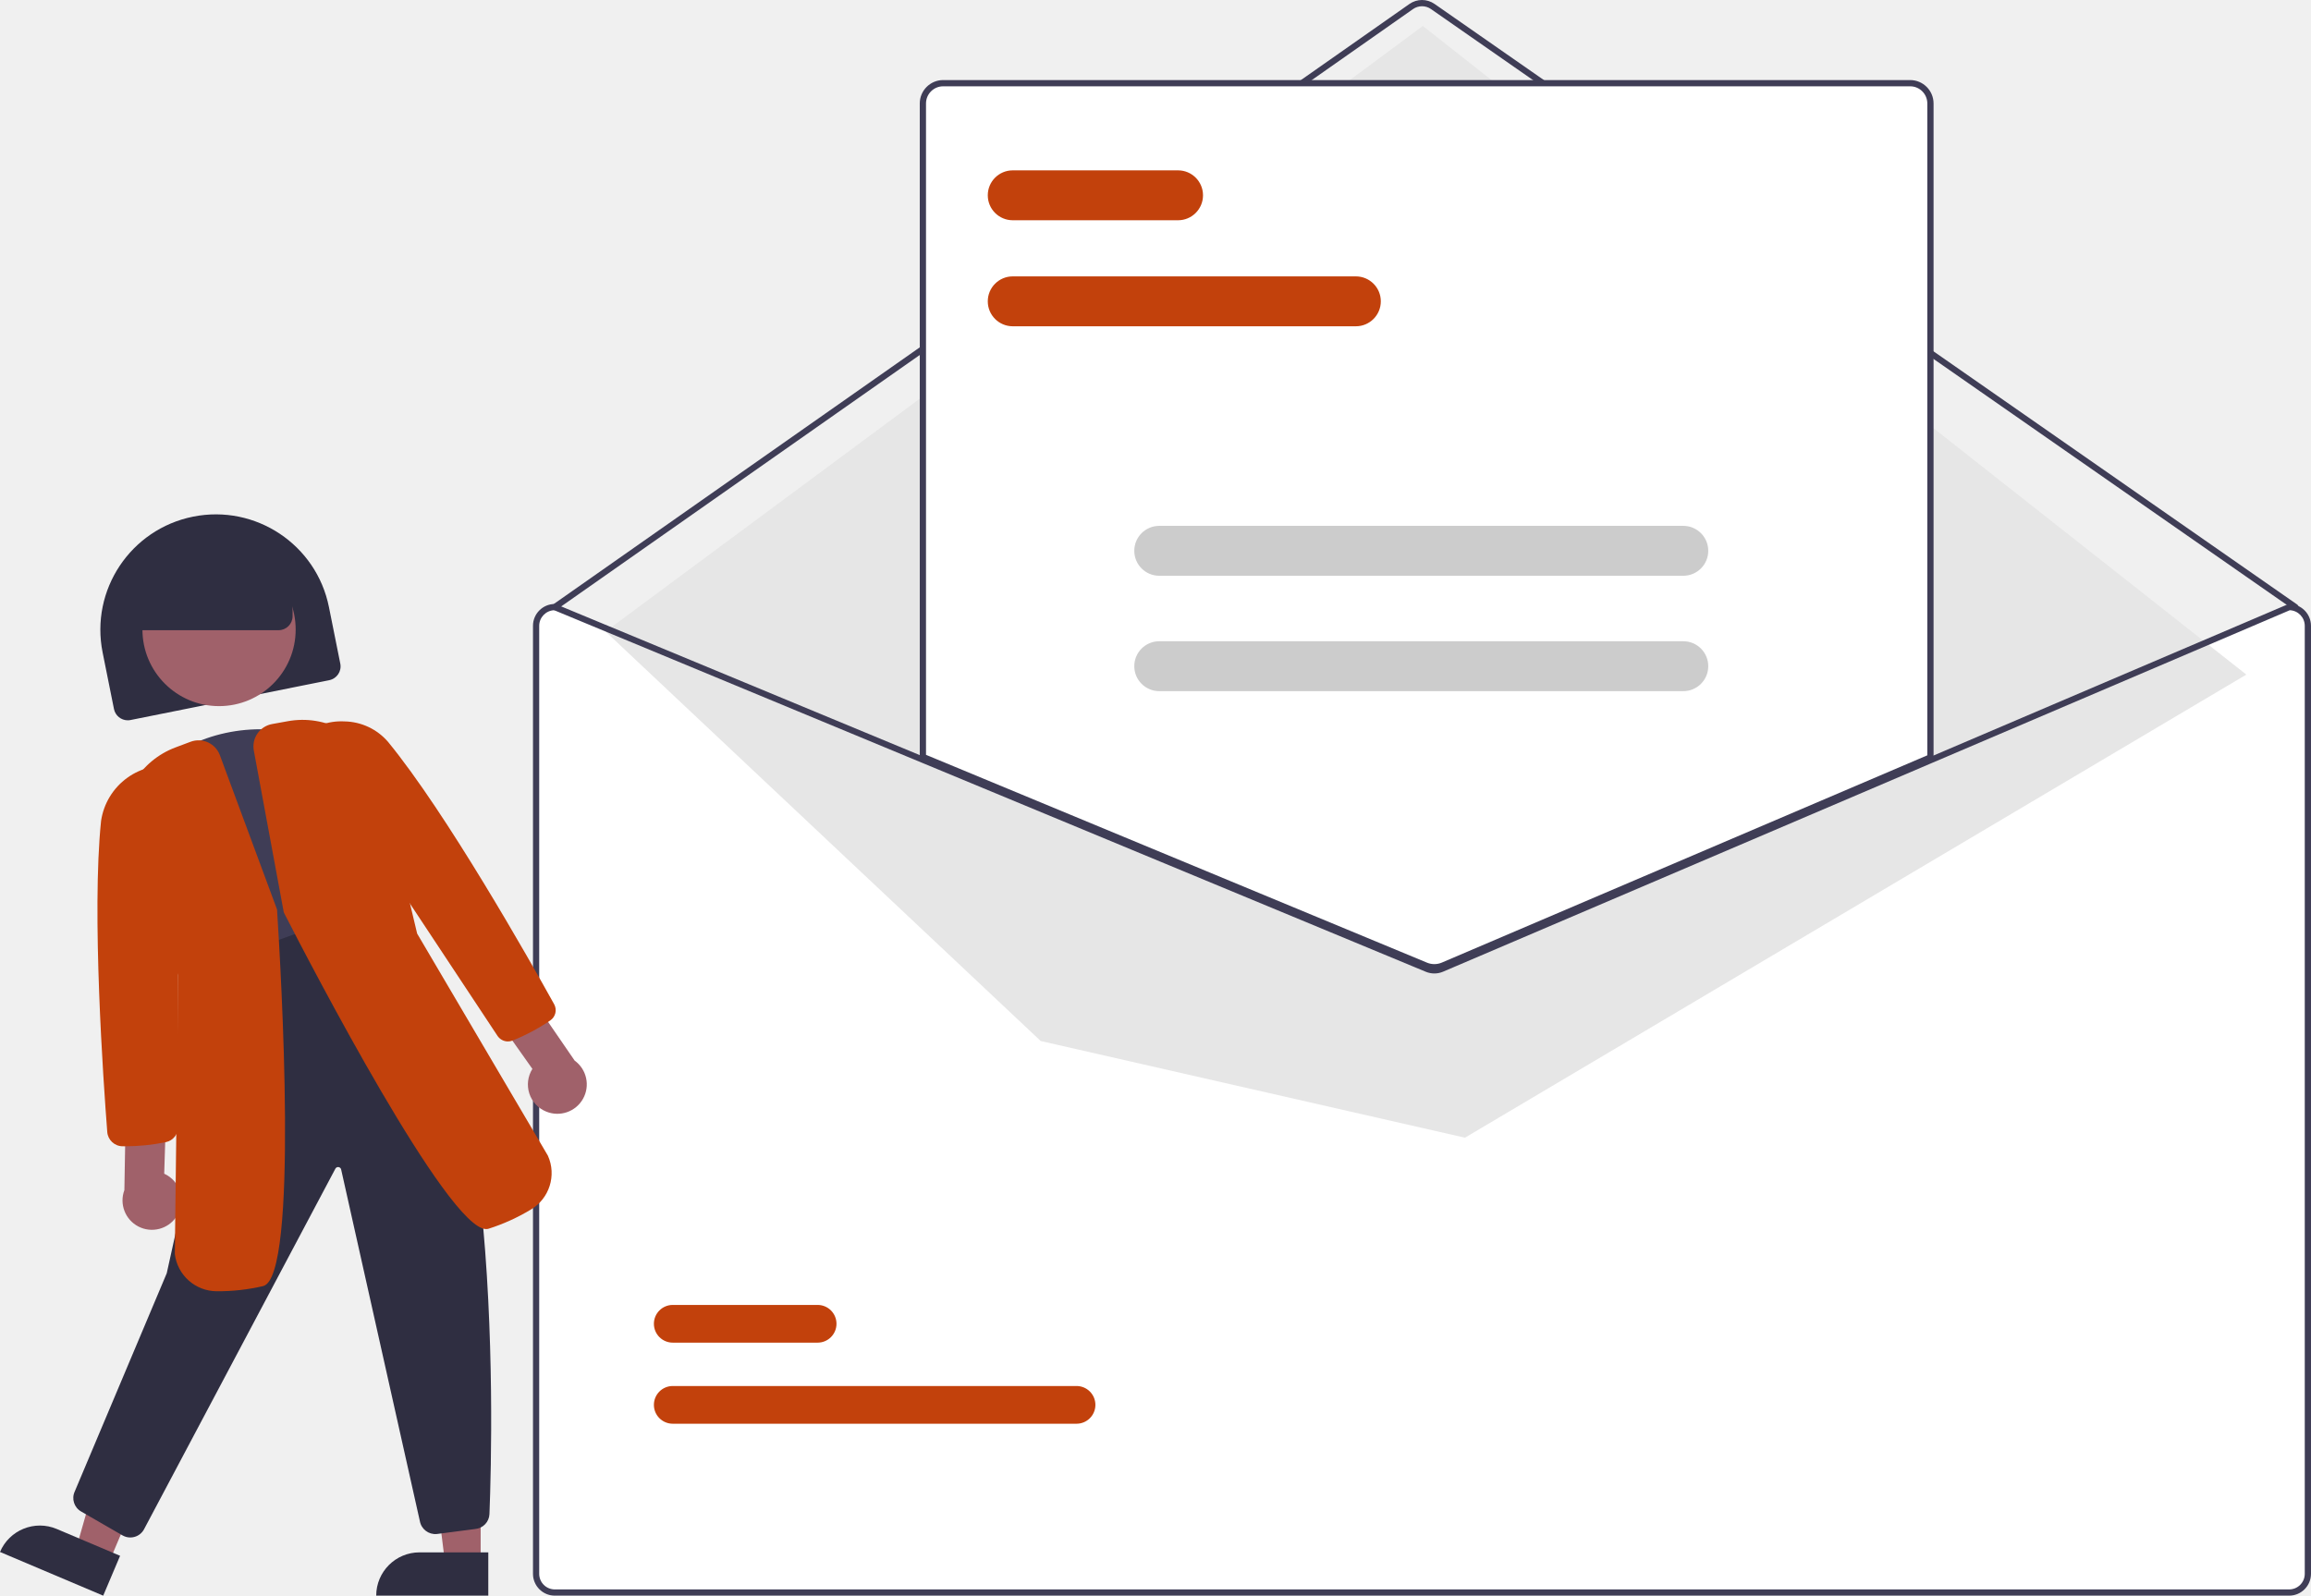
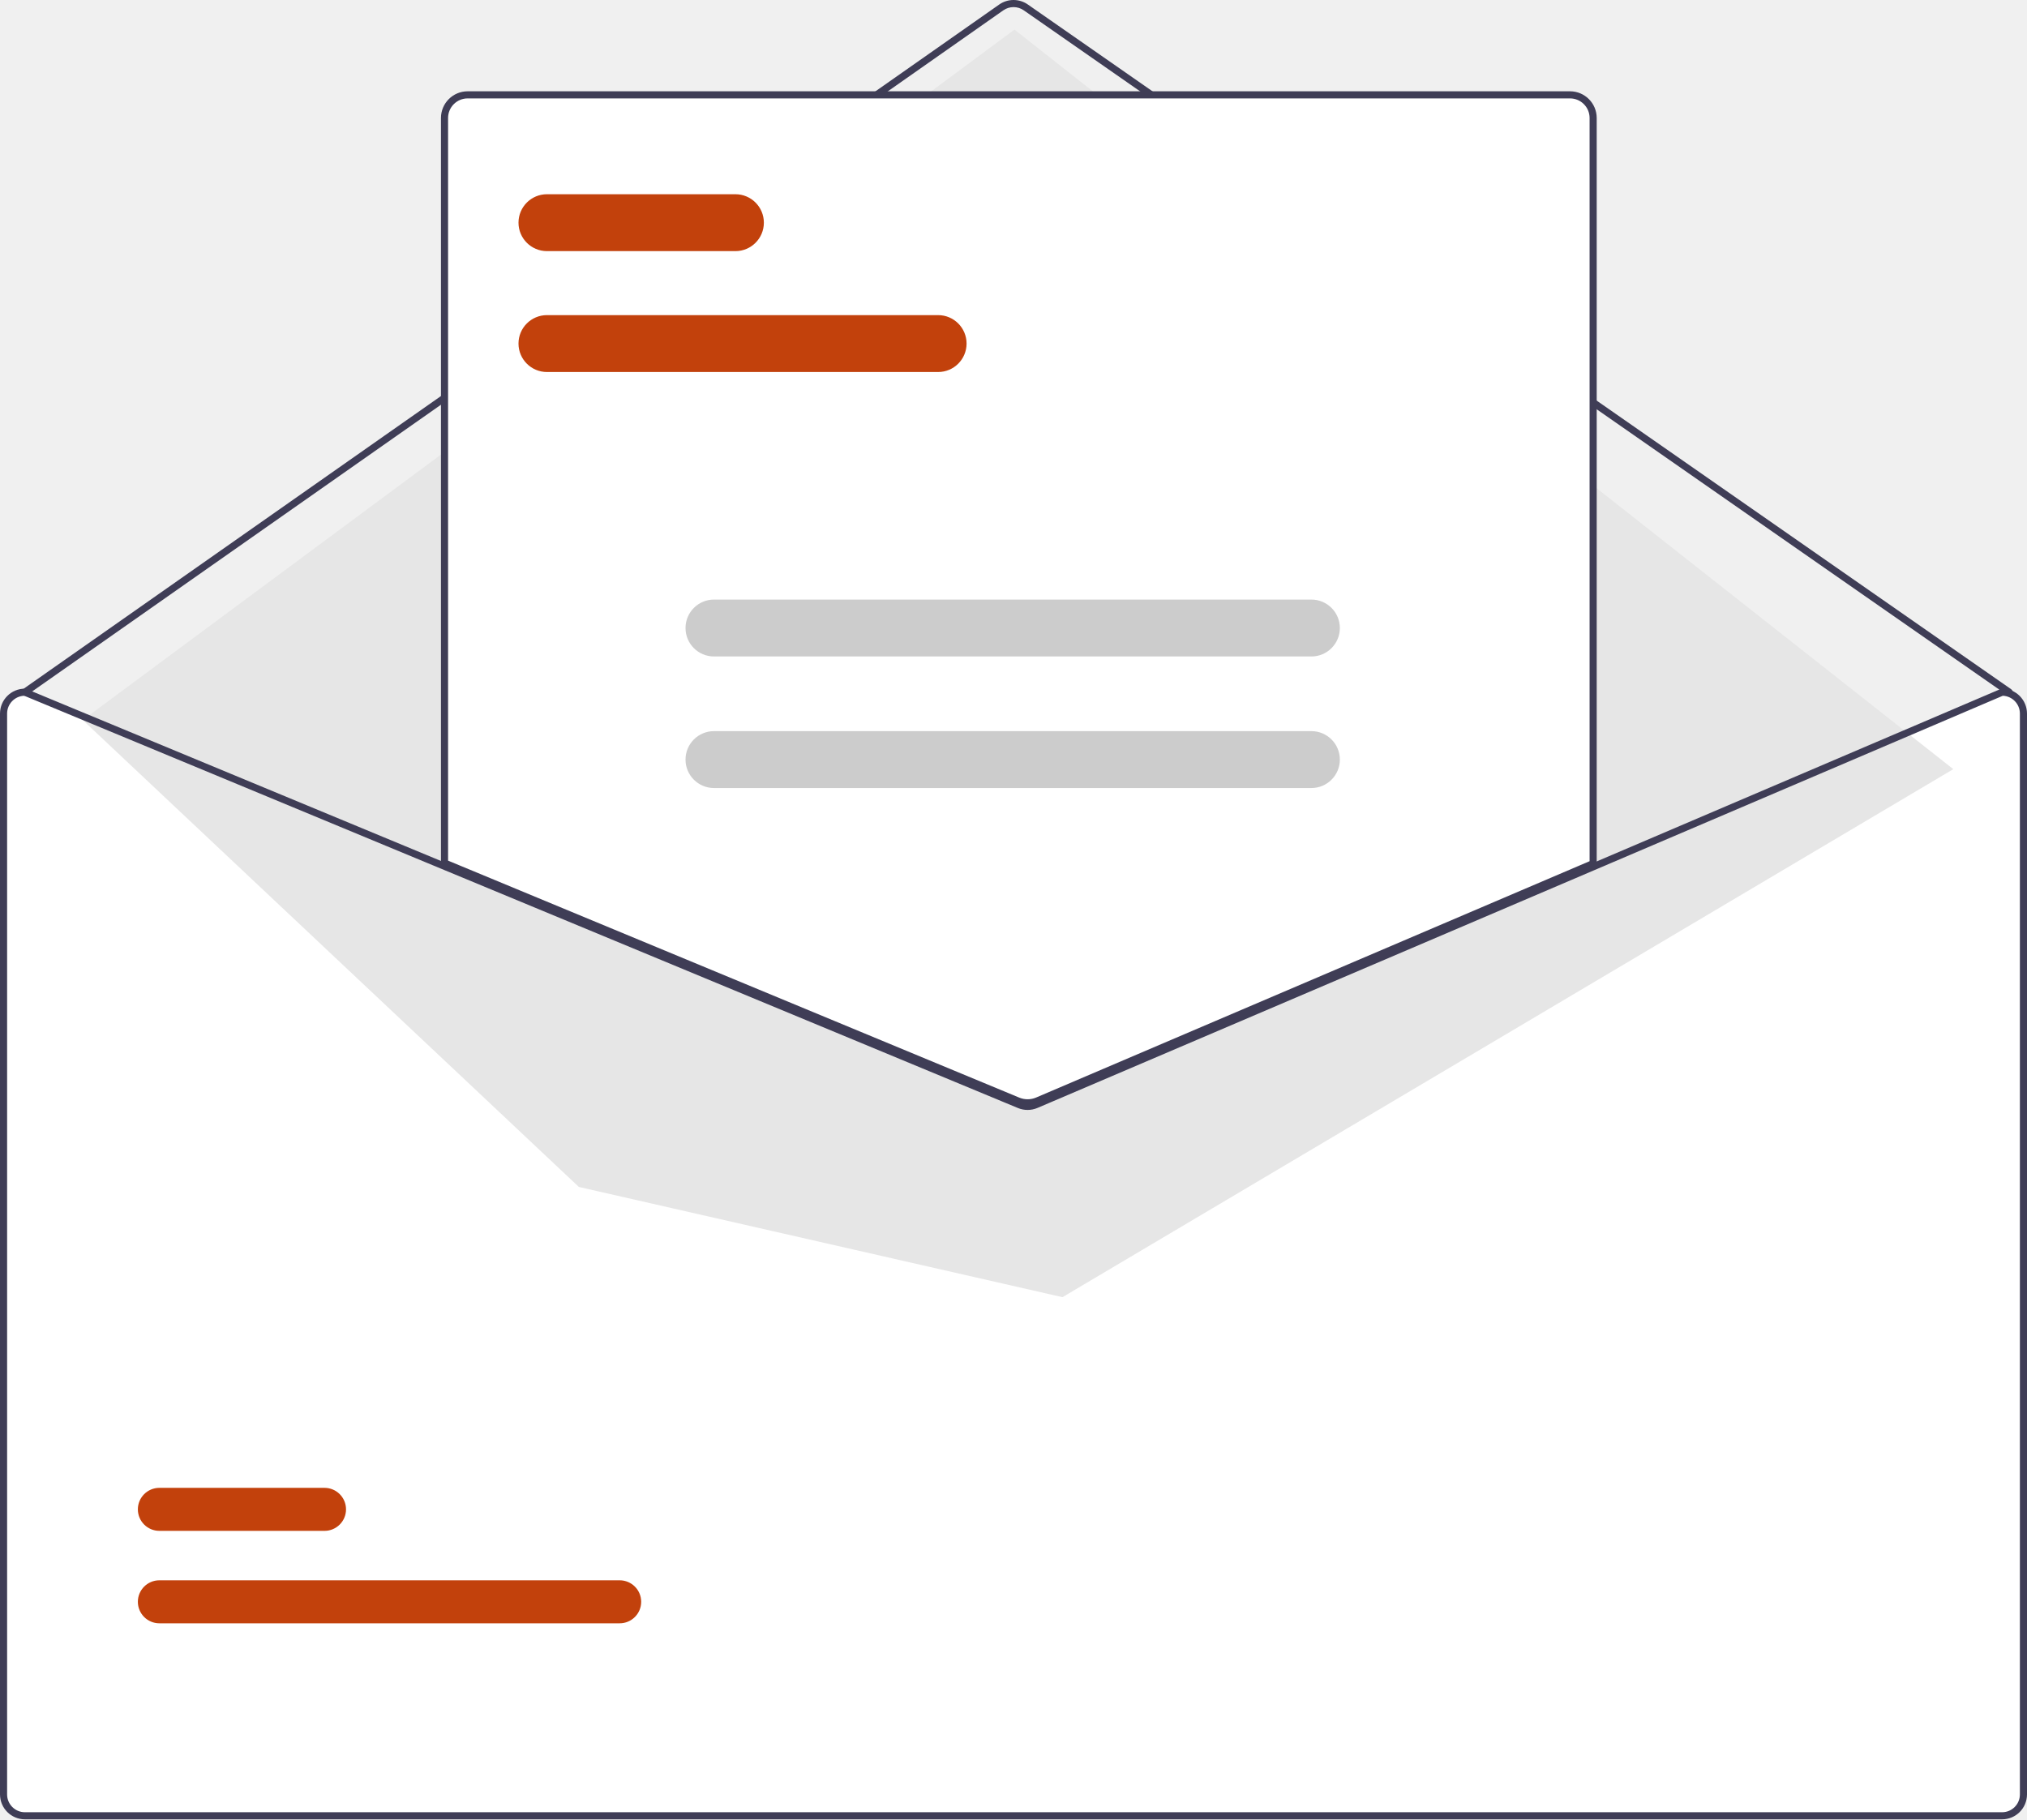
- <svg xmlns="http://www.w3.org/2000/svg" data-name="Layer 1" width="740.857" height="511.675" viewBox="0 0 740.857 511.675">
-   <path d="M963.428,387.837h-.2l-114.8,49.02-157.07,67.07a5.066,5.066,0,0,1-3.88.02l-162.05-67.23-117.62-48.8-.18-.08h-.2a7.008,7.008,0,0,0-7,7v304a7.008,7.008,0,0,0,7,7h556a7.008,7.008,0,0,0,7-7v-304A7.008,7.008,0,0,0,963.428,387.837Z" transform="translate(-229.5716 -194.1626)" fill="#fff" />
-   <path d="M965.428,389.837a.997.997,0,0,1-.571-.179L688.298,197.055a5.015,5.015,0,0,0-5.729.01L408.003,389.656a1,1,0,0,1-1.149-1.638l274.567-192.592a7.022,7.022,0,0,1,8.02-.013l276.559,192.603a1,1,0,0,1-.572,1.821Z" transform="translate(-229.5716 -194.1626)" fill="#3f3d56" />
-   <polygon points="194.121 202.502 456.132 8.319 720.132 216.319 469.632 364.819 333.632 333.819 194.121 202.502" fill="#e6e6e6" />
-   <path d="M574.684,650.704H445.244a6.047,6.047,0,1,1,0-12.095H574.684a6.047,6.047,0,1,1,0,12.095Z" transform="translate(-229.5716 -194.1626)" fill="#c2410c" />
-   <path d="M491.684,624.704H445.244a6.047,6.047,0,1,1,0-12.095h46.44a6.047,6.047,0,1,1,0,12.095Z" transform="translate(-229.5716 -194.1626)" fill="#c2410c" />
-   <path d="M689.389,504.822a7.564,7.564,0,0,1-2.869-.562L524.929,437.211v-209.874a7.008,7.008,0,0,1,7-7h310a7.008,7.008,0,0,1,7,7v210.02l-.304.13L692.345,504.227A7.616,7.616,0,0,1,689.389,504.822Z" transform="translate(-229.5716 -194.1626)" fill="#fff" />
-   <path d="M689.389,505.322a8.072,8.072,0,0,1-3.06-.599L524.429,437.545v-210.208a7.509,7.509,0,0,1,7.5-7.5h310a7.509,7.509,0,0,1,7.5,7.5V437.688l-156.888,66.999A8.11,8.11,0,0,1,689.389,505.322Zm-162.96-69.112,160.663,66.665a6.118,6.118,0,0,0,4.668-.028L847.429,436.367V227.337a5.507,5.507,0,0,0-5.5-5.5h-310a5.507,5.507,0,0,0-5.5,5.5Z" transform="translate(-229.5716 -194.1626)" fill="#3f3d56" />
-   <path d="M963.428,387.837h-.2l-114.8,49.02-157.07,67.07a5.066,5.066,0,0,1-3.88.02l-162.05-67.23-117.62-48.8-.18-.08h-.2a7.008,7.008,0,0,0-7,7v304a7.008,7.008,0,0,0,7,7h556a7.008,7.008,0,0,0,7-7v-304A7.008,7.008,0,0,0,963.428,387.837Zm5,311a5.002,5.002,0,0,1-5,5h-556a5.002,5.002,0,0,1-5-5v-304a5.011,5.011,0,0,1,4.81-5l118.19,49.04,161.28,66.92a7.121,7.121,0,0,0,5.44-.03l156.28-66.74,115.2-49.19a5.016,5.016,0,0,1,4.8,5Z" transform="translate(-229.5716 -194.1626)" fill="#3f3d56" />
-   <path d="M664.232,298.789h-110a8,8,0,1,1,0-16h110a8,8,0,0,1,0,16Z" transform="translate(-229.5716 -194.1626)" fill="#c2410c" />
-   <path d="M607.232,264.789h-53a8,8,0,1,1,0-16h53a8,8,0,0,1,0,16Z" transform="translate(-229.5716 -194.1626)" fill="#c2410c" />
-   <path d="M769.2,378.789h-168a8,8,0,1,1,0-16h168a8,8,0,0,1,0,16Z" transform="translate(-229.5716 -194.1626)" fill="#ccc" />
-   <path d="M769.2,415.789h-168a8,8,0,1,1,0-16h168a8,8,0,0,1,0,16Z" transform="translate(-229.5716 -194.1626)" fill="#ccc" />
-   <path d="M270.52,425.141a4.508,4.508,0,0,1-4.411-3.616L262.47,403.386a37,37,0,0,1,72.556-14.552l3.638,18.139a4.505,4.505,0,0,1-3.526,5.297L271.406,425.053A4.513,4.513,0,0,1,270.52,425.141Z" transform="translate(-229.5716 -194.1626)" fill="#2f2e41" />
-   <polygon points="154.088 501.059 142.656 501.058 137.22 456.962 154.092 456.963 154.088 501.059" fill="#a0616a" />
-   <path d="M134.49,497.791h22.048a0,0,0,0,1,0,0v13.882a0,0,0,0,1,0,0H120.608a0,0,0,0,1,0,0v0A13.882,13.882,0,0,1,134.49,497.791Z" fill="#2f2e41" />
-   <polygon points="34.969 500.944 24.442 496.486 36.63 453.76 52.166 460.341 34.969 500.944" fill="#a0616a" />
-   <path d="M244.738,685.499h22.048a0,0,0,0,1,0,0V699.381a0,0,0,0,1,0,0H230.856a0,0,0,0,1,0,0v0A13.882,13.882,0,0,1,244.738,685.499Z" transform="translate(60.18447 -236.3717) rotate(22.95463)" fill="#2f2e41" />
-   <circle cx="70.224" cy="201.872" r="24.561" fill="#a0616a" />
-   <path d="M300.958,507.766l-.252-.818c-6.693-21.754-13.61-44.24-20.538-65.625l-.188-.577.426-.433c10.753-10.938,30.897-15.302,46.859-10.146,16.064,5.186,27.134,19.731,25.75,33.834a36.131,36.131,0,0,0,6.428,23.893l.641.93-1.002.523A181.87,181.87,0,0,1,301.806,507.643Z" transform="translate(-229.5716 -194.1626)" fill="#3f3d56" />
-   <path d="M271.336,687.183a4.987,4.987,0,0,1-2.493-.673l-13.267-7.662a4.973,4.973,0,0,1-2.03-6.446l29.481-69.952,22.531-102.024,41.061-14.931.373.172c44.022,20.222,40.619,165.165,39.489,194.016a5.005,5.005,0,0,1-4.558,4.776l-12.347,1.613a5.046,5.046,0,0,1-5.409-4.137l-25.207-112.654a1.001,1.001,0,0,0-.823-.868.977.977,0,0,0-1.042.492L275.708,684.62a4.98,4.98,0,0,1-3.05,2.385A5.042,5.042,0,0,1,271.336,687.183Z" transform="translate(-229.5716 -194.1626)" fill="#2f2e41" />
-   <path d="M286.083,584.377a9.377,9.377,0,0,0-3.87-13.848l.671-21.417L269.968,545.529l-.523,30.259a9.428,9.428,0,0,0,16.638,8.589Z" transform="translate(-229.5716 -194.1626)" fill="#a0616a" />
-   <path d="M269.636,561.738l-.758-.004a4.97,4.97,0,0,1-4.923-4.606c-1.239-15.951-5.043-70.286-1.979-99.745a20.764,20.764,0,0,1,24.185-17.409l.789.174-.006.808c-.281,38.758-.263,77.29-.245,114.554a4.999,4.999,0,0,1-3.905,4.89A64.509,64.509,0,0,1,269.636,561.738Z" transform="translate(-229.5716 -194.1626)" fill="#c2410c" />
-   <path d="M299.038,608.221a13.582,13.582,0,0,1-13.423-11.932l1.088-89.451-17.779-44.97a26.405,26.405,0,0,1,16.985-28.063l4.753-1.783a7.286,7.286,0,0,1,9.39,4.291L318.384,485.811l.005.072c1.271,19.7,7.009,117.749-4.431,120.674a63.118,63.118,0,0,1-14.79,1.663Z" transform="translate(-229.5716 -194.1626)" fill="#c2410c" />
-   <path d="M404.655,550.605a9.377,9.377,0,0,1-4.41-13.685l-12.374-17.494,8.797-10.113,17.128,24.95a9.428,9.428,0,0,1-9.14,16.342Z" transform="translate(-229.5716 -194.1626)" fill="#a0616a" />
-   <path d="M392.298,528.123a4.037,4.037,0,0,1-3.246-1.808l-.065-.098c-20.475-30.99-41.647-63.035-63.105-94.98l-.231-.344.295-.291a19.098,19.098,0,0,1,14.084-5.108,18.82,18.82,0,0,1,13.907,6.523c18.751,22.815,45.513,70.169,53.269,84.14a3.962,3.962,0,0,1-1.234,5.231,63.421,63.421,0,0,1-12.165,6.472A3.826,3.826,0,0,1,392.298,528.123Z" transform="translate(-229.5716 -194.1626)" fill="#c2410c" />
-   <path d="M385.424,588.285c-12.264.008-56.144-84.482-64.815-101.42l-.075-.205-9.593-51.828a7.284,7.284,0,0,1,5.867-8.494l4.996-.903a26.405,26.405,0,0,1,28.96,15.407l12.535,52.688,41.913,71.212a13.591,13.591,0,0,1-5.477,17.292,63.076,63.076,0,0,1-13.556,6.146,2.671,2.671,0,0,1-.755.105Z" transform="translate(-229.5716 -194.1626)" fill="#c2410c" />
-   <path d="M318.871,396.247h-49.5v-6a25.028,25.028,0,0,1,25-25h4a25.028,25.028,0,0,1,25,25v1.5A4.505,4.505,0,0,1,318.871,396.247Z" transform="translate(-229.5716 -194.1626)" fill="#2f2e41" />
+ <svg xmlns="http://www.w3.org/2000/svg" data-name="Layer 1" width="570" height="511.675" viewBox="0 0 570 511.675" version="1.1" id="svg56">
+   <defs id="defs60" />
+   <path d="m 563,193.675 h -0.2 L 448,242.695 l -157.07,67.07 a 5.066,5.066 0 0 1 -3.88,0.02 L 125,242.555 l -117.62,-48.8 -0.18,-0.08 H 7 a 7.008,7.008 0 0 0 -7,7 v 304 a 7.008,7.008 0 0 0 7,7 h 556 a 7.008,7.008 0 0 0 7,-7 v -304 a 7.008,7.008 0 0 0 -7,-7 z" fill="#ffffff" id="path2" />
+   <path d="m 564.999,195.675 a 0.997,0.997 0 0 1 -0.571,-0.179 L 287.87,2.892 a 5.015,5.015 0 0 0 -5.729,0.01 L 7.574,195.494 a 1,1 0 0 1 -1.149,-1.638 l 274.567,-192.592 a 7.022,7.022 0 0 1 8.02,-0.013 l 276.559,192.603 a 1,1 0 0 1 -0.572,1.821 z" fill="#3f3d56" id="path4" />
+   <polygon points="720.132,216.319 469.632,364.819 333.632,333.819 194.121,202.502 456.132,8.319 " fill="#e6e6e6" id="polygon6" transform="translate(-170.8568,-1.0001961e-5)" />
+   <path d="M 174.256,456.541 H 44.815 a 6.047,6.047 0 1 1 0,-12.095 h 129.44 a 6.047,6.047 0 1 1 0,12.095 z" fill="#c2410c" id="path8" />
+   <path d="M 91.256,430.541 H 44.815 a 6.047,6.047 0 1 1 0,-12.095 h 46.44 a 6.047,6.047 0 1 1 0,12.095 z" fill="#c2410c" id="path10" />
+   <path d="m 288.96,310.659 a 7.564,7.564 0 0 1 -2.869,-0.562 L 124.5,243.049 v -209.874 a 7.008,7.008 0 0 1 7,-7 h 310 a 7.008,7.008 0 0 1 7,7 v 210.02 l -0.304,0.13 -156.28,66.74 a 7.616,7.616 0 0 1 -2.956,0.595 z" fill="#ffffff" id="path12" />
+   <path d="m 288.96,311.159 a 8.072,8.072 0 0 1 -3.06,-0.599 L 124,243.383 v -210.208 a 7.509,7.509 0 0 1 7.5,-7.5 h 310 a 7.509,7.509 0 0 1 7.5,7.5 v 210.351 l -156.888,66.999 a 8.11,8.11 0 0 1 -3.152,0.635 z m -162.96,-69.112 160.663,66.665 a 6.118,6.118 0 0 0 4.668,-0.028 L 447,242.205 V 33.175 a 5.507,5.507 0 0 0 -5.5,-5.5 h -310 a 5.507,5.507 0 0 0 -5.5,5.5 z" fill="#3f3d56" id="path14" />
+   <path d="m 563,193.675 h -0.2 L 448,242.695 l -157.07,67.07 a 5.066,5.066 0 0 1 -3.88,0.02 L 125,242.555 l -117.62,-48.8 -0.18,-0.08 H 7 a 7.008,7.008 0 0 0 -7,7 v 304 a 7.008,7.008 0 0 0 7,7 h 556 a 7.008,7.008 0 0 0 7,-7 v -304 a 7.008,7.008 0 0 0 -7,-7 z m 5,311 a 5.002,5.002 0 0 1 -5,5 H 7 a 5.002,5.002 0 0 1 -5,-5 v -304 a 5.011,5.011 0 0 1 4.81,-5 l 118.19,49.04 161.28,66.92 a 7.121,7.121 0 0 0 5.44,-0.03 L 448,244.865 l 115.2,-49.19 a 5.016,5.016 0 0 1 4.8,5 z" fill="#3f3d56" id="path16" />
+   <path d="m 263.803,104.626 h -110 a 8,8 0 1 1 0,-16 h 110 a 8,8 0 0 1 0,16 z" fill="#c2410c" id="path18" />
+   <path d="m 206.803,70.626 h -53 a 8,8 0 1 1 0,-16 h 53 a 8,8 0 0 1 0,16 z" fill="#c2410c" id="path20" />
+   <path d="m 368.772,184.626 h -168 a 8,8 0 1 1 0,-16 h 168 a 8,8 0 0 1 0,16 z" fill="#cccccc" id="path22" />
+   <path d="m 368.772,221.626 h -168 a 8,8 0 1 1 0,-16 h 168 a 8,8 0 0 1 0,16 z" fill="#cccccc" id="path24" />
</svg>
